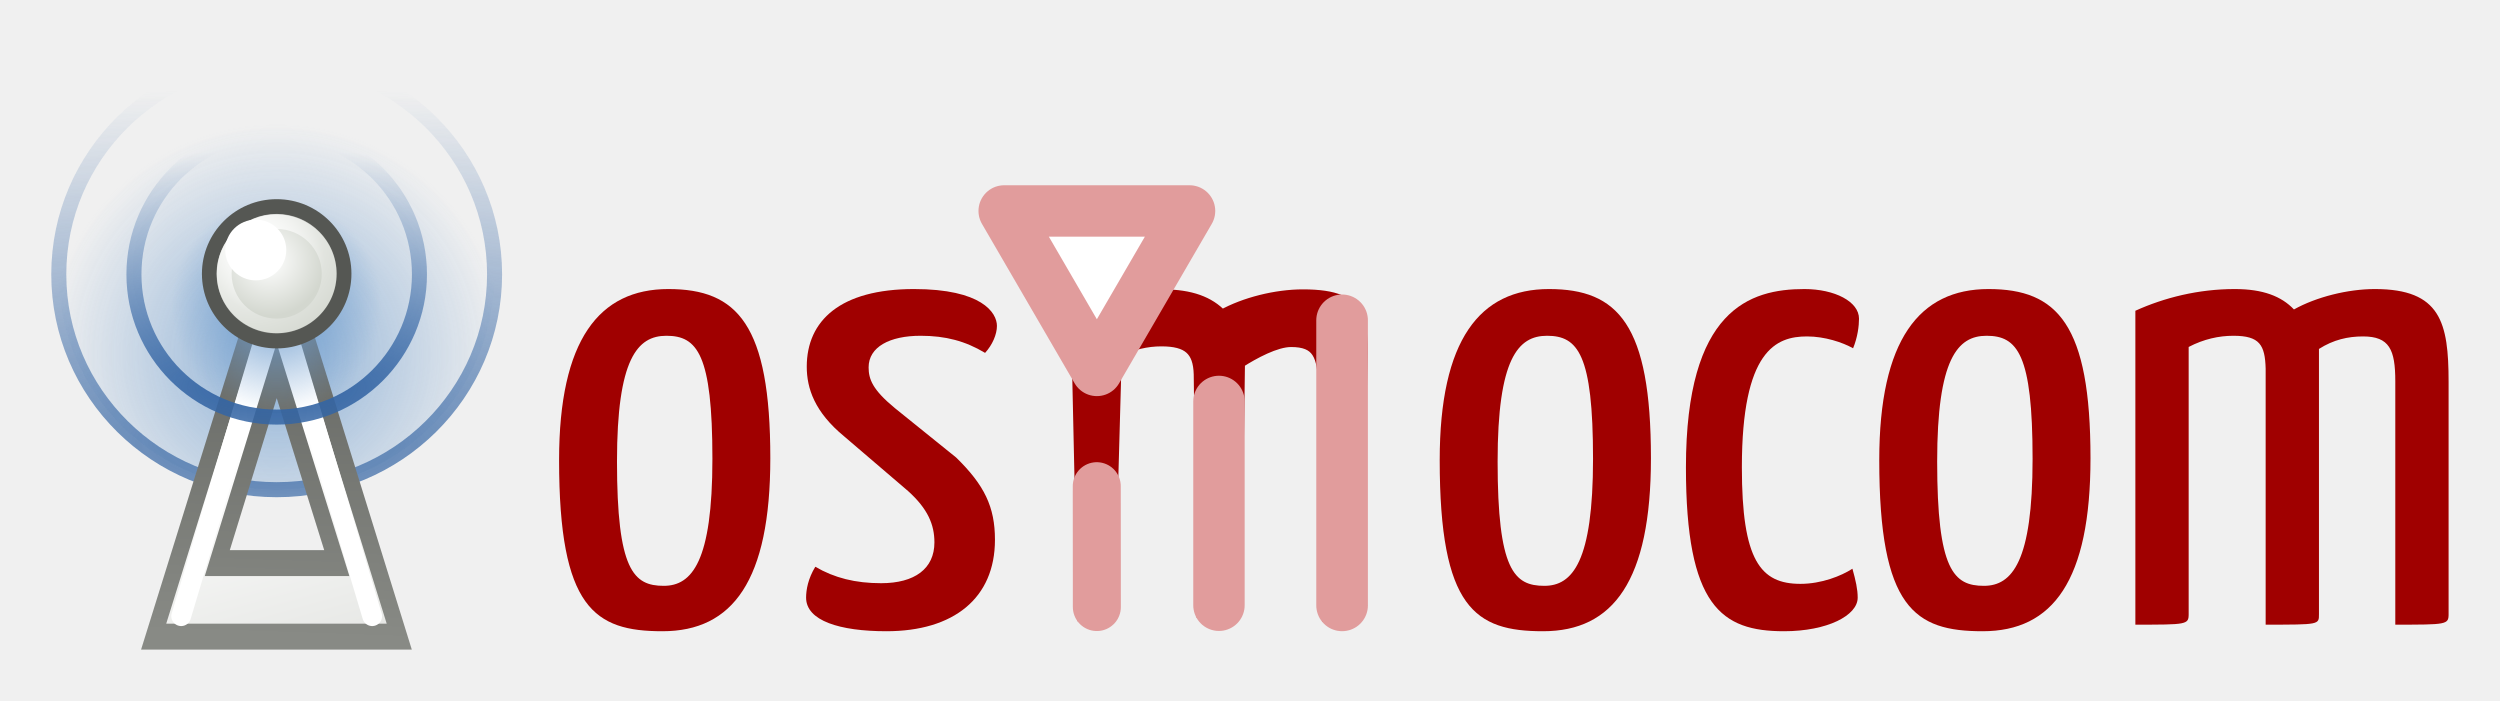
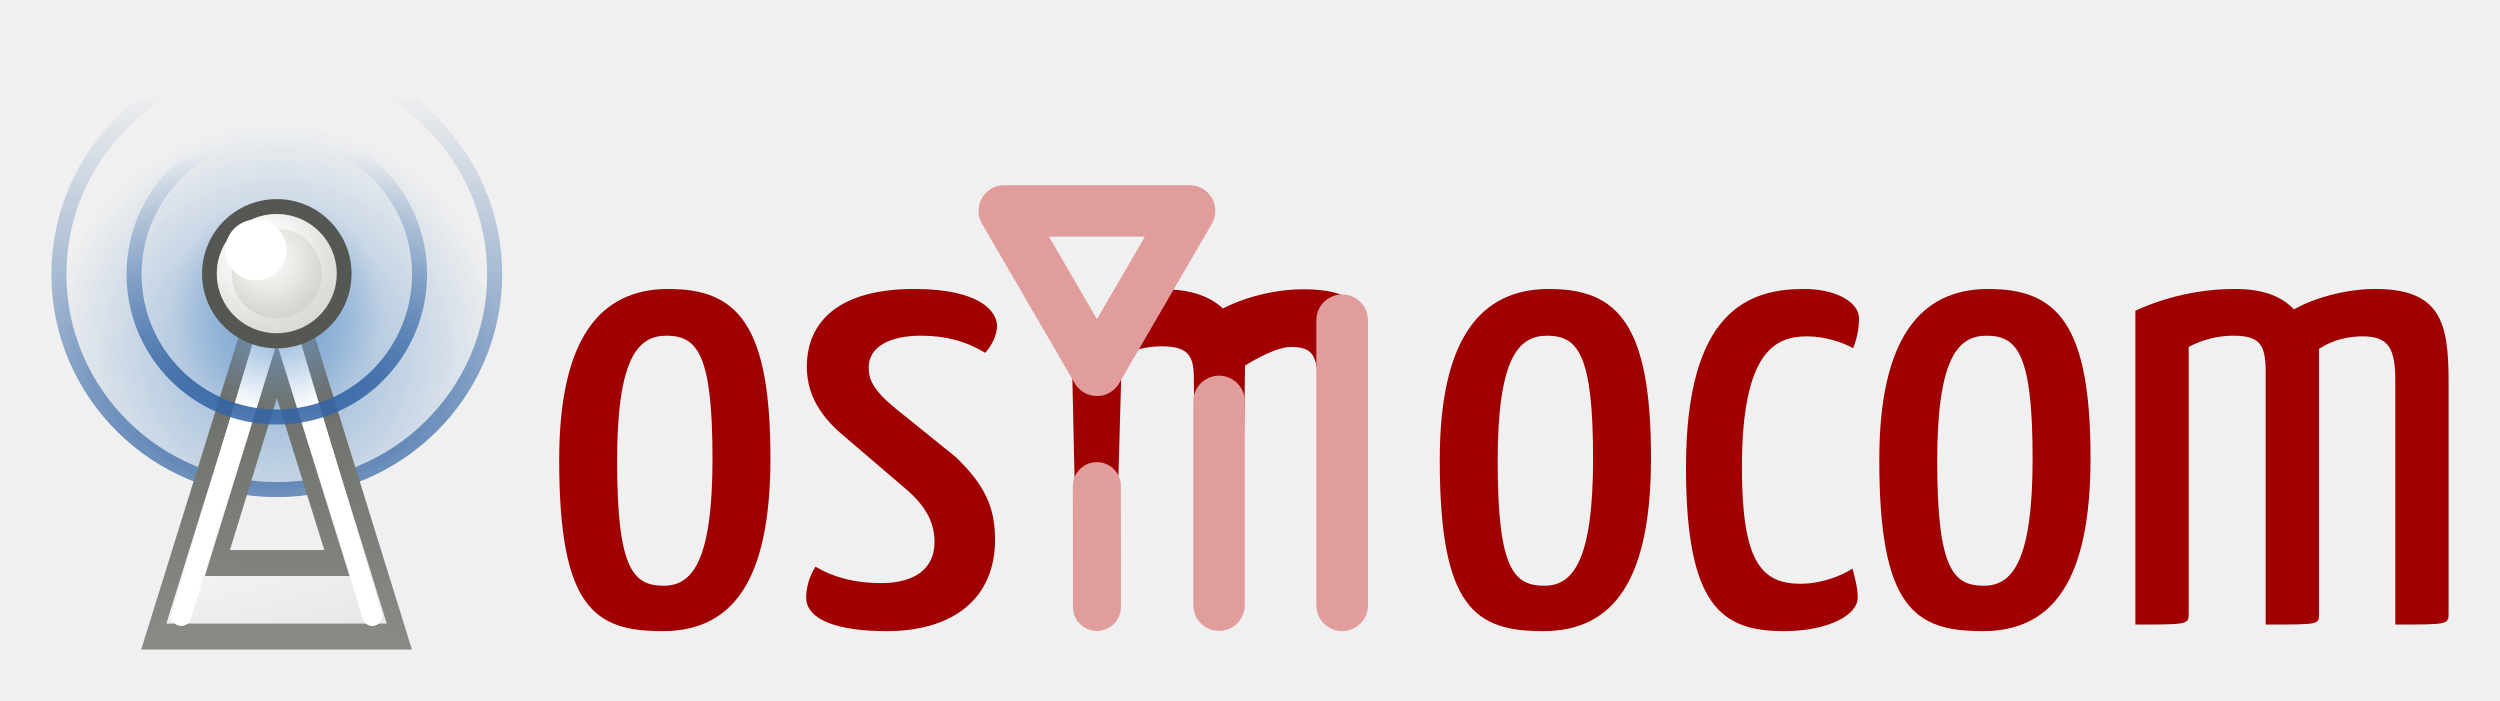
- <svg xmlns="http://www.w3.org/2000/svg" xmlns:xlink="http://www.w3.org/1999/xlink" width="243.144" height="68.16" id="svg3510" version="1.1">
+ <svg xmlns="http://www.w3.org/2000/svg" xmlns:xlink="http://www.w3.org/1999/xlink" width="243.157" height="68.172" id="svg3510" version="1.1">
  <defs id="defs3512">
-     <radialGradient r="4.525" fy="8.071" fx="10.281" cy="8.071" cx="10.281" gradientTransform="matrix(4.949944,0,0,4.951032,-11.38809,35.3122)" gradientUnits="userSpaceOnUse" id="radialGradient3637" xlink:href="#linearGradient3374-5-7-7-0" />
    <linearGradient id="linearGradient3374-5-7-7-0">
      <stop id="stop3376-8-6-4-2" style="stop-color:#729fcf;stop-opacity:1" offset="0" />
      <stop id="stop3378-6-7-4-9" style="stop-color:#729fcf;stop-opacity:0" offset="1" />
    </linearGradient>
-     <radialGradient r="4.525" fy="9.842" fx="10.281" cy="9.842" cx="10.281" gradientTransform="matrix(23.16993,0,0,7.640268,-198.7124,8.843597)" gradientUnits="userSpaceOnUse" id="radialGradient3639" xlink:href="#linearGradient3362-8-6-0-9" />
    <linearGradient id="linearGradient3362-8-6-0-9">
      <stop id="stop3364-4-5-78-9" style="stop-color:#3465a4;stop-opacity:1" offset="0" />
      <stop id="stop3366-7-6-6-4" style="stop-color:#3465a4;stop-opacity:0" offset="1" />
    </linearGradient>
-     <linearGradient x1="24.837" y1="44.528" x2="21.036" y2="21.042" id="linearGradient3991-3-88-5" xlink:href="#linearGradient7101-4-9-4-1" gradientUnits="userSpaceOnUse" />
+     <linearGradient x1="24.837" y1="44.528" x2="21.036" y2="21.042" id="linearGradient3991-3-88-5" xlink:href="#linearGradient7101-4-9-4-1" gradientUnits="userSpaceOnUse" gradientTransform="scale(1.066667)" />
    <linearGradient id="linearGradient7101-4-9-4-1">
      <stop id="stop7103-0-4-31-0" style="stop-color:#babdb6;stop-opacity:1" offset="0" />
      <stop id="stop7105-6-8-4-3" style="stop-color:#ffffff;stop-opacity:1" offset="1" />
    </linearGradient>
-     <linearGradient x1="39.068" y1="28.5" x2="39.421" y2="10.935" id="linearGradient3993-1-9-7" xlink:href="#linearGradient6979-9-2-2-8" gradientUnits="userSpaceOnUse" />
+     <linearGradient x1="39.068" y1="28.5" x2="39.421" y2="10.935" id="linearGradient3993-1-9-7" xlink:href="#linearGradient6979-9-2-2-8" gradientUnits="userSpaceOnUse" gradientTransform="scale(1.066667)" />
    <linearGradient id="linearGradient6979-9-2-2-8">
      <stop id="stop6981-9-9-0-8" style="stop-color:#888a85;stop-opacity:1" offset="0" />
      <stop id="stop6983-0-3-6-6" style="stop-color:#555753;stop-opacity:1" offset="1" />
    </linearGradient>
-     <radialGradient cx="10.281" cy="7.825" r="4.525" fx="10.281" fy="7.825" id="radialGradient3995-7-4-0" xlink:href="#linearGradient3374-5-7-7-0" gradientUnits="userSpaceOnUse" gradientTransform="matrix(2.265111,0,0,2.29235,16.21536,52.5936)" />
+     <radialGradient cx="10.281" cy="7.825" r="4.525" fx="10.281" fy="7.825" id="radialGradient3995-7-4-0" xlink:href="#linearGradient3374-5-7-7-0" gradientUnits="userSpaceOnUse" gradientTransform="matrix(2.416119,0,0,2.445173,17.29639,56.09984)" />
    <linearGradient id="linearGradient3464">
      <stop id="stop3466" style="stop-color:#729fcf;stop-opacity:1" offset="0" />
      <stop id="stop3468" style="stop-color:#729fcf;stop-opacity:0" offset="1" />
    </linearGradient>
-     <radialGradient cx="10.281" cy="9.842" r="4.525" fx="10.281" fy="9.842" id="radialGradient3997-3-3-4" xlink:href="#linearGradient3362-8-6-0-9" gradientUnits="userSpaceOnUse" gradientTransform="matrix(15.1803,0,0,5.064775,-116.569,28.6143)" />
+     <radialGradient cx="10.281" cy="9.842" r="4.525" fx="10.281" fy="9.842" id="radialGradient3997-3-3-4" xlink:href="#linearGradient3362-8-6-0-9" gradientUnits="userSpaceOnUse" gradientTransform="matrix(16.19232,0,0,5.402427,-124.3402,30.52192)" />
    <linearGradient id="linearGradient3471">
      <stop id="stop3473" style="stop-color:#3465a4;stop-opacity:1" offset="0" />
      <stop id="stop3475" style="stop-color:#3465a4;stop-opacity:0" offset="1" />
    </linearGradient>
-     <radialGradient cx="8.906" cy="1.729" r="1.995" fx="8.906" fy="1.729" id="radialGradient3999-1-4-6" xlink:href="#linearGradient7131-6-1-5-7" gradientUnits="userSpaceOnUse" gradientTransform="matrix(0.7375073,0,0,0.7201806,2.434531,0.6617371)" />
+     <radialGradient cx="8.906" cy="1.729" r="1.995" fx="8.906" fy="1.729" id="radialGradient3999-1-4-6" xlink:href="#linearGradient7131-6-1-5-7" gradientUnits="userSpaceOnUse" gradientTransform="matrix(0.8756027,0,0,0.8779345,12.76401,0.7304985)" />
    <linearGradient id="linearGradient7131-6-1-5-7">
      <stop id="stop7133-4-5-2-6" style="stop-color:#ffffff;stop-opacity:1" offset="0" />
      <stop id="stop7135-6-9-5-0" style="stop-color:#d3d7cf;stop-opacity:1" offset="1" />
    </linearGradient>
    <radialGradient cx="8.305" cy="1.126" r="2.051" fx="8.305" fy="1.126" id="radialGradient4001-9-6-9" xlink:href="#linearGradient7153-0-1-9-75" gradientUnits="userSpaceOnUse" gradientTransform="matrix(5.294349,0,0,5.288133,-7.02204,58.2915)" />
    <linearGradient id="linearGradient7153-0-1-9-75">
      <stop id="stop7155-8-7-3-9" style="stop-color:#ffffff;stop-opacity:1" offset="0" />
      <stop id="stop7157-5-7-7-7" style="stop-color:#ffffff;stop-opacity:0" offset="1" />
    </linearGradient>
-     <radialGradient r="2.051" fy="1.126" fx="8.305" cy="1.126" cx="8.305" gradientTransform="matrix(5.294349,0,0,5.288133,-7.02204,58.2915)" gradientUnits="userSpaceOnUse" id="radialGradient3508" xlink:href="#linearGradient7153-0-1-9-75" />
+     <radialGradient r="4.525" fy="8.071" fx="10.281" cy="8.071" cx="10.281" gradientTransform="matrix(4.949944,0,0,4.951032,-11.38809,35.3122)" gradientUnits="userSpaceOnUse" id="radialGradient3637" xlink:href="#linearGradient3374-5-7-7-0" />
+     <radialGradient r="4.525" fy="9.842" fx="10.281" cy="9.842" cx="10.281" gradientTransform="matrix(23.16993,0,0,7.640268,-198.7124,8.843597)" gradientUnits="userSpaceOnUse" id="radialGradient3639" xlink:href="#linearGradient3362-8-6-0-9" />
+     <linearGradient x1="24.837" y1="44.528" x2="21.036" y2="21.042" id="linearGradient3991-3-88-5-3" xlink:href="#linearGradient7101-4-9-4-1" gradientUnits="userSpaceOnUse" />
+     <linearGradient x1="39.068" y1="28.5" x2="39.421" y2="10.935" id="linearGradient3993-1-9-7-2" xlink:href="#linearGradient6979-9-2-2-8" gradientUnits="userSpaceOnUse" />
+     <radialGradient cx="10.281" cy="7.825" r="4.525" fx="10.281" fy="7.825" id="radialGradient3995-7-4-0-2" xlink:href="#linearGradient3374-5-7-7-0" gradientUnits="userSpaceOnUse" gradientTransform="matrix(2.265111,0,0,2.29235,16.21536,52.5936)" />
+     <radialGradient cx="10.281" cy="9.842" r="4.525" fx="10.281" fy="9.842" id="radialGradient3997-3-3-4-7" xlink:href="#linearGradient3362-8-6-0-9" gradientUnits="userSpaceOnUse" gradientTransform="matrix(15.1803,0,0,5.064775,-116.569,28.6143)" />
+     <radialGradient cx="8.906" cy="1.729" r="1.995" fx="8.906" fy="1.729" id="radialGradient3999-1-4-6-0" xlink:href="#linearGradient7131-6-1-5-7" gradientUnits="userSpaceOnUse" gradientTransform="matrix(0.7375073,0,0,0.7201806,2.434531,0.6617371)" />
+     <radialGradient cx="8.305" cy="1.126" r="2.051" fx="8.305" fy="1.126" id="radialGradient4001-9-6-9-6" xlink:href="#linearGradient7153-0-1-9-75" gradientUnits="userSpaceOnUse" gradientTransform="matrix(5.294349,0,0,5.288133,-7.02204,58.2915)" />
  </defs>
-   <g id="layer1" transform="translate(-349.8629,-281.2779)">
-     <g style="display:inline" id="g3732" transform="translate(337.2692,240.4654)">
-       <path d="m 60.695,67.494 c 0,11.568 -9.488,20.945 -21.192,20.945 -11.704,0 -21.192,-9.377 -21.192,-20.945 0,-11.567 9.488,-20.945 21.192,-20.945 11.704,0 21.192,9.377 21.192,20.945 z" id="path3544" style="font-size:40px;font-style:normal;font-variant:normal;font-weight:normal;font-stretch:normal;opacity:0.8;fill:url(#radialGradient3637);fill-opacity:1;stroke:url(#radialGradient3639);stroke-width:1.462;stroke-linecap:round;stroke-linejoin:round;stroke-miterlimit:4;stroke-opacity:1;stroke-dashoffset:0;display:inline;font-family:Yanone Kaffeesatz;-inkscape-font-specification:Yanone Kaffeesatz" />
-       <g transform="matrix(1.461514,0,0,2.521867,4.4272,31.54792)" id="g3546" style="font-size:40px;font-style:normal;font-variant:normal;font-weight:normal;font-stretch:normal;fill:#000000;fill-opacity:1;stroke:none;display:inline;font-family:Yanone Kaffeesatz;-inkscape-font-specification:Yanone Kaffeesatz">
-         <path d="m 24,13 -8.188,15.226 c 11.445,0 5.977,0 16.344,0 z m 0,4.969 4,7.422 -7.953,0 z" id="path3548" style="fill:url(#linearGradient3991-3-88-5);fill-opacity:1;fill-rule:evenodd;stroke:url(#linearGradient3993-1-9-7);stroke-width:1px;stroke-linecap:butt;stroke-linejoin:miter;stroke-opacity:1" />
+   <g id="layer1" transform="translate(-603.1416,-338.6481)">
+     <g style="display:inline" id="g3732" transform="translate(590.5608,297.8296)">
+       <path d="m 60.695,67.494 c 0,11.568 -9.488,20.945 -21.192,20.945 -11.704,0 -21.192,-9.377 -21.192,-20.945 0,-11.567 9.488,-20.945 21.192,-20.945 11.704,0 21.192,9.377 21.192,20.945 z" id="path3544" style="font-style:normal;font-variant:normal;font-weight:normal;font-stretch:normal;font-size:40px;font-family:'Yanone Kaffeesatz';-inkscape-font-specification:'Yanone Kaffeesatz';display:inline;opacity:0.8;fill:url(#radialGradient3637);fill-opacity:1;stroke:url(#radialGradient3639);stroke-width:1.462;stroke-linecap:round;stroke-linejoin:round;stroke-miterlimit:4;stroke-dashoffset:0;stroke-opacity:1" />
+       <g transform="matrix(1.461514,0,0,2.521867,4.4272,31.54792)" id="g3546" style="font-style:normal;font-variant:normal;font-weight:normal;font-stretch:normal;font-size:40px;font-family:'Yanone Kaffeesatz';-inkscape-font-specification:'Yanone Kaffeesatz';display:inline;fill:#000000;fill-opacity:1;stroke:none">
+         <path d="m 24,13 -8.188,15.226 c 11.445,0 5.977,0 16.344,0 z m 0,4.969 4,7.422 h -7.953 z" id="path3548" style="fill:url(#linearGradient3991-3-88-5-3);fill-opacity:1;fill-rule:evenodd;stroke:url(#linearGradient3993-1-9-7-2);stroke-width:1px;stroke-linecap:butt;stroke-linejoin:miter;stroke-opacity:1" />
        <path d="M 26.356,42.523 20,21.278 13.644,42.523" transform="matrix(1,0,0,0.5795364,4,2.793725)" id="path3550" style="fill:none;stroke:#ffffff;stroke-width:1.314px;stroke-linecap:round;stroke-linejoin:miter;stroke-opacity:1" />
      </g>
-       <path d="m 53.388,67.494 c 0,7.668 -6.216,13.884 -13.884,13.884 -7.668,0 -13.884,-6.216 -13.884,-13.884 0,-7.668 6.216,-13.884 13.884,-13.884 7.668,0 13.884,6.216 13.884,13.884 z" id="path3552" style="font-size:40px;font-style:normal;font-variant:normal;font-weight:normal;font-stretch:normal;fill:url(#radialGradient3995-7-4-0);fill-opacity:1;stroke:url(#radialGradient3997-3-3-4);stroke-width:1.462;stroke-linecap:round;stroke-linejoin:round;stroke-miterlimit:4;stroke-opacity:1;stroke-dashoffset:0;display:inline;font-family:Yanone Kaffeesatz;-inkscape-font-specification:Yanone Kaffeesatz" />
-       <g transform="matrix(3.273561,0,0,3.25931,-24.33091,59.29292)" id="g3554" style="font-size:40px;font-style:normal;font-variant:normal;font-weight:normal;font-stretch:normal;fill:#000000;fill-opacity:1;stroke:none;display:inline;font-family:Yanone Kaffeesatz;-inkscape-font-specification:Yanone Kaffeesatz">
-         <path d="M 11,2.25 C 11,3.216 10.196,4 9.203,4 8.211,4 7.406,3.216 7.406,2.25 7.406,1.284 8.211,0.5 9.203,0.5 10.196,0.5 11,1.284 11,2.25 z" transform="matrix(1.113043,0,0,1.142857,9.256523,-0.07142864)" id="path3556" style="fill:url(#radialGradient3999-1-4-6);fill-opacity:1;stroke:#555753;stroke-width:0.397;stroke-linecap:round;stroke-linejoin:round;stroke-miterlimit:4;stroke-opacity:1;stroke-dashoffset:0" />
-         <path d="M 20,1.5 C 20,1.776 19.776,2 19.5,2 19.224,2 19,1.776 19,1.5 19,1.224 19.224,1 19.5,1 19.776,1 20,1.224 20,1.5 z" transform="matrix(1.8125,0,0,1.8125,-16.4654,-0.9288198)" id="path3558" style="fill:#ffffff;fill-opacity:1;stroke:none" />
+       <path d="m 53.388,67.494 c 0,7.668 -6.216,13.884 -13.884,13.884 -7.668,0 -13.884,-6.216 -13.884,-13.884 0,-7.668 6.216,-13.884 13.884,-13.884 7.668,0 13.884,6.216 13.884,13.884 z" id="path3552" style="font-style:normal;font-variant:normal;font-weight:normal;font-stretch:normal;font-size:40px;font-family:'Yanone Kaffeesatz';-inkscape-font-specification:'Yanone Kaffeesatz';display:inline;fill:url(#radialGradient3995-7-4-0-2);fill-opacity:1;stroke:url(#radialGradient3997-3-3-4-7);stroke-width:1.462;stroke-linecap:round;stroke-linejoin:round;stroke-miterlimit:4;stroke-dashoffset:0;stroke-opacity:1" />
+       <g transform="matrix(3.273561,0,0,3.25931,-24.33091,59.29292)" id="g3554" style="font-style:normal;font-variant:normal;font-weight:normal;font-stretch:normal;font-size:40px;font-family:'Yanone Kaffeesatz';-inkscape-font-specification:'Yanone Kaffeesatz';display:inline;fill:#000000;fill-opacity:1;stroke:none">
+         <path d="M 11,2.25 C 11,3.216 10.196,4 9.203,4 8.211,4 7.406,3.216 7.406,2.25 7.406,1.284 8.211,0.5 9.203,0.5 10.196,0.5 11,1.284 11,2.25 Z" transform="matrix(1.113043,0,0,1.142857,9.256523,-0.07142864)" id="path3556" style="fill:url(#radialGradient3999-1-4-6-0);fill-opacity:1;stroke:#555753;stroke-width:0.397;stroke-linecap:round;stroke-linejoin:round;stroke-miterlimit:4;stroke-dashoffset:0;stroke-opacity:1" />
+         <path d="M 20,1.5 C 20,1.776 19.776,2 19.5,2 19.224,2 19,1.776 19,1.5 19,1.224 19.224,1 19.5,1 19.776,1 20,1.224 20,1.5 Z" transform="matrix(1.8125,0,0,1.8125,-16.4654,-0.9288198)" id="path3558" style="fill:#ffffff;fill-opacity:1;stroke:none" />
      </g>
-       <path d="m 44.619,67.441 c 0,2.812 -2.29,5.092 -5.115,5.092 -2.825,0 -5.115,-2.28 -5.115,-5.092 0,-2.812 2.29,-5.092 5.115,-5.092 2.825,0 5.115,2.28 5.115,5.092 z" id="path3560" style="font-size:40px;font-style:normal;font-variant:normal;font-weight:normal;font-stretch:normal;fill:none;stroke:url(#radialGradient3508);stroke-width:1.462;stroke-linecap:round;stroke-linejoin:round;stroke-miterlimit:4;stroke-opacity:1;stroke-dashoffset:0;display:inline;font-family:Yanone Kaffeesatz;-inkscape-font-specification:Yanone Kaffeesatz" />
+       <path d="m 44.619,67.441 c 0,2.812 -2.29,5.092 -5.115,5.092 -2.825,0 -5.115,-2.28 -5.115,-5.092 0,-2.812 2.29,-5.092 5.115,-5.092 2.825,0 5.115,2.28 5.115,5.092 z" id="path3560" style="font-style:normal;font-variant:normal;font-weight:normal;font-stretch:normal;font-size:40px;font-family:'Yanone Kaffeesatz';-inkscape-font-specification:'Yanone Kaffeesatz';display:inline;fill:none;stroke:url(#radialGradient4001-9-6-9-6);stroke-width:1.462;stroke-linecap:round;stroke-linejoin:round;stroke-miterlimit:4;stroke-dashoffset:0;stroke-opacity:1" />
    </g>
-     <g transform="translate(341.2692,240.4654)" style="font-size:64px;font-style:normal;font-weight:normal;line-height:125%;letter-spacing:0.14px;word-spacing:0px;fill:#a00000;fill-opacity:1;stroke:none;display:inline;font-family:Sans" id="text3743-7">
-       <path d="m 62.969,85.565 c 0,14.4 3.456,16.64 10.048,16.64 6.848,0 10.496,-4.928 10.496,-16.832 0,-12.992 -3.2,-16.448 -9.92,-16.448 -6.72,0 -10.624,4.928 -10.624,16.64 m 5.632,0.128 c 0,-9.984 1.984,-12.224 4.8,-12.224 3.008,0 4.48,1.792 4.48,11.968 0,9.984 -1.984,12.352 -4.736,12.352 -2.944,0 -4.544,-1.536 -4.544,-12.096" style="font-variant:normal;font-stretch:normal;fill:#a00000;font-family:Yanone Kaffeesatz;-inkscape-font-specification:Yanone Kaffeesatz" id="path3925" />
-       <path d="m 97.489,68.925 c -7.168,0 -10.432,3.072 -10.432,7.552 0,2.112 0.768,4.416 3.648,6.784 l 6.208,5.312 c 1.92,1.728 2.56,3.264 2.56,4.992 0,2.56 -1.92,3.968 -5.184,3.968 -2.496,0 -4.544,-0.512 -6.4,-1.6 -0.704,1.152 -0.896,2.24 -0.896,3.008 0,2.24 3.264,3.264 7.808,3.264 6.528,0 10.56,-3.2 10.56,-8.896 0,-3.2 -1.024,-5.312 -3.776,-8 l -5.952,-4.8 c -2.176,-1.792 -2.56,-2.816 -2.56,-3.968 0,-1.984 2.048,-3.072 5.056,-3.072 2.432,0 4.352,0.512 6.272,1.664 0.704,-0.768 1.152,-1.792 1.152,-2.624 0,-1.28 -1.472,-3.584 -8.064,-3.584" style="font-variant:normal;font-stretch:normal;fill:#a00000;font-family:Yanone Kaffeesatz;-inkscape-font-specification:Yanone Kaffeesatz" id="path3927" />
+   </g>
+   <g id="layer2" transform="translate(-229.9545,-38.61832)">
+     <path transform="translate(-373.1871,-300.0298)" style="font-style:normal;font-variant:normal;font-weight:normal;font-stretch:normal;font-size:64px;font-family:'Yanone Kaffeesatz';-inkscape-font-specification:'Andale Mono';writing-mode:lr-tb;display:inline;fill:#a00000;fill-opacity:1;stroke:#a00000;stroke-opacity:1" d="m 714.167,367.209 -4.334,7.459 -1.982,-3.412 0.588,26.875 c 1.898,-1.326 2.596,0.721 2.625,-0.303 l 0.695,-24.91 c 1.472,-0.768 2.944,-1.088 4.352,-1.088 2.56,0 3.577,0.895 3.641,3.199 l 0.283,23.033 c 1.776,-0.505 3.379,0.388 3.387,-0.172 l 0.316,-23.961 c 1.408,-0.896 3.51,-2.037 4.982,-2.037 2.56,0 3.082,1.282 3.135,4.354 l 0.385,22.275 c 1.204,-0.189 2.914,0.607 2.93,-0.193 l 0.441,-22.465 c 0.113,-5.759 0.66,-8.578 -5.74,-8.578 -2.624,0 -5.695,0.768 -7.871,1.984 -1.216,-1.28 -3.008,-1.984 -5.76,-1.984 -0.75,0 -1.428,-0.035 -2.072,-0.076 z" id="path3959-9-26-3" />
+     <path transform="translate(-373.1871,-300.0298)" d="m 709.833,374.668 -4.507,-7.754 -4.507,-7.754 h 9.014 9.014 l -4.507,7.754 z" id="path3981-0-4-1" style="font-style:normal;font-variant:normal;font-weight:normal;font-stretch:normal;font-size:40px;font-family:'Yanone Kaffeesatz';-inkscape-font-specification:'Yanone Kaffeesatz';display:inline;fill:none;fill-opacity:1;stroke:#e19c9c;stroke-width:5;stroke-linecap:round;stroke-linejoin:round;stroke-miterlimit:4;stroke-dashoffset:0;stroke-opacity:1" />
+     <path transform="translate(-373.1871,-300.0298)" d="m 733.683,397.519 v -27.724" id="path3983-4-9-2" style="font-style:normal;font-variant:normal;font-weight:normal;font-stretch:normal;font-size:40px;font-family:'Yanone Kaffeesatz';-inkscape-font-specification:'Yanone Kaffeesatz';display:inline;fill:none;stroke:#e19c9c;stroke-width:5.022;stroke-linecap:round;stroke-linejoin:round;stroke-miterlimit:4;stroke-dasharray:none;stroke-opacity:1" />
+     <path transform="translate(-373.1871,-300.0298)" d="m 721.708,397.507 v -19.822" id="path3985-4-0-9" style="font-style:normal;font-variant:normal;font-weight:normal;font-stretch:normal;font-size:40px;font-family:'Yanone Kaffeesatz';-inkscape-font-specification:'Yanone Kaffeesatz';display:inline;fill:none;stroke:#e19c9c;stroke-width:5;stroke-linecap:round;stroke-linejoin:round;stroke-miterlimit:4;stroke-dasharray:none;stroke-opacity:1" />
+     <path transform="translate(-373.1871,-300.0298)" d="m 709.832,397.681 -0.008,-11.753" id="path3951-0-4-91-2" style="font-style:normal;font-variant:normal;font-weight:normal;font-stretch:normal;font-size:40px;font-family:'Yanone Kaffeesatz';-inkscape-font-specification:'Yanone Kaffeesatz';display:inline;fill:none;stroke:#e19c9c;stroke-width:4.669;stroke-linecap:round;stroke-linejoin:round;stroke-miterlimit:4;stroke-dasharray:none;stroke-opacity:1" />
+   </g>
+   <g id="layer3" transform="translate(-229.9545,-38.61832)">
+     <g id="layer4" style="display:none">
+       <text transform="translate(-373.1871,-300.0298)" xml:space="preserve" style="font-style:normal;font-weight:normal;font-size:64px;line-height:125%;font-family:Sans;letter-spacing:0.14px;word-spacing:0px;display:inline;fill:#a00000;fill-opacity:1;stroke:none" x="655.994" y="399.394" id="text3743">
+         <tspan id="tspan3745" x="655.994" y="399.394" style="font-style:normal;font-variant:normal;font-weight:normal;font-stretch:normal;font-size:64px;font-family:'Yanone Kaffeesatz';-inkscape-font-specification:'Yanone Kaffeesatz';letter-spacing:0.14px;fill:#a00000;fill-opacity:1" dx="0 0">os</tspan>
+       </text>
+       <text transform="translate(-373.1871,-300.0298)" xml:space="preserve" style="font-style:normal;font-weight:normal;font-size:40px;line-height:125%;font-family:Sans;letter-spacing:0px;word-spacing:0px;display:inline;fill:#a00000;fill-opacity:1;stroke:none" x="741.641" y="399.394" id="text3760">
+         <tspan id="tspan3762" x="741.641" y="399.394" style="font-style:normal;font-variant:normal;font-weight:normal;font-stretch:normal;font-size:64px;font-family:'Yanone Kaffeesatz';-inkscape-font-specification:'Yanone Kaffeesatz';fill:#a00000;fill-opacity:1">ocom</tspan>
+       </text>
    </g>
-     <g transform="translate(341.2692,240.4654)" style="font-size:40px;font-style:normal;font-weight:normal;line-height:125%;letter-spacing:0px;word-spacing:0px;fill:#a00000;fill-opacity:1;stroke:none;display:inline;font-family:Sans" id="text3760-2">
-       <path d="m 148.616,85.565 c 0,14.4 3.456,16.64 10.048,16.64 6.848,0 10.496,-4.928 10.496,-16.832 0,-12.992 -3.2,-16.448 -9.92,-16.448 -6.72,0 -10.624,4.928 -10.624,16.64 m 5.632,0.128 c 0,-9.984 1.984,-12.224 4.8,-12.224 3.008,0 4.48,1.792 4.48,11.968 0,9.984 -1.984,12.352 -4.736,12.352 -2.944,0 -4.544,-1.536 -4.544,-12.096" style="font-size:64px;font-variant:normal;font-stretch:normal;fill:#a00000;font-family:Yanone Kaffeesatz;-inkscape-font-specification:Yanone Kaffeesatz" id="path3930" />
-       <path d="m 189.396,71.805 c 0,-1.664 -2.368,-2.88 -5.312,-2.88 -5.312,0 -11.52,1.984 -11.52,17.344 0,13.504 3.456,15.936 9.536,15.936 4.224,0 7.168,-1.536 7.168,-3.264 0,-0.832 -0.192,-1.664 -0.512,-2.816 -1.088,0.704 -3.008,1.472 -5.056,1.472 -3.904,0 -5.696,-2.304 -5.696,-11.328 0,-11.392 3.328,-12.736 6.336,-12.736 1.728,0 3.456,0.576 4.48,1.152 0.448,-1.088 0.576,-2.176 0.576,-2.88" style="font-size:64px;font-variant:normal;font-stretch:normal;fill:#a00000;font-family:Yanone Kaffeesatz;-inkscape-font-specification:Yanone Kaffeesatz" id="path3932" />
-       <path d="m 191.366,85.565 c 0,14.4 3.456,16.64 10.048,16.64 6.848,0 10.496,-4.928 10.496,-16.832 0,-12.992 -3.2,-16.448 -9.92,-16.448 -6.72,0 -10.624,4.928 -10.624,16.64 m 5.632,0.128 c 0,-9.984 1.984,-12.224 4.8,-12.224 3.008,0 4.48,1.792 4.48,11.968 0,9.984 -1.984,12.352 -4.736,12.352 -2.944,0 -4.544,-1.536 -4.544,-12.096" style="font-size:64px;font-variant:normal;font-stretch:normal;fill:#a00000;font-family:Yanone Kaffeesatz;-inkscape-font-specification:Yanone Kaffeesatz" id="path3934" />
-       <path d="m 228.946,101.565 c 5.248,0 5.184,0 5.184,-1.024 l 0,-25.792 c 1.408,-0.896 2.816,-1.216 4.288,-1.216 2.56,0 3.136,1.28 3.136,4.352 l 0,23.68 c 4.992,0 5.184,0 5.184,-1.024 l 0,-22.592 c 0,-5.76 -0.768,-9.024 -7.168,-9.024 -2.624,0 -5.696,0.768 -7.872,1.984 -1.216,-1.28 -3.008,-1.984 -5.76,-1.984 -3.52,0 -6.848,0.832 -9.664,2.112 l 0,30.528 c 4.992,0 5.184,0 5.184,-1.024 l 0,-25.984 c 1.472,-0.768 2.944,-1.088 4.352,-1.088 2.56,0 3.072,0.896 3.136,3.2 l 0,24.896" style="font-size:64px;font-variant:normal;font-stretch:normal;fill:#a00000;font-family:Yanone Kaffeesatz;-inkscape-font-specification:Yanone Kaffeesatz" id="path3936" />
+     <g id="layer5" style="display:inline">
+       <g aria-label="os" transform="translate(-373.1871,-300.0298)" style="font-style:normal;font-weight:normal;font-size:64px;line-height:125%;font-family:Sans;letter-spacing:0.14px;word-spacing:0px;display:inline;fill:#a00000;fill-opacity:1;stroke:none" id="text4639">
+         <path d="m 657.53,383.394 c 0,14.4 3.456,16.64 10.048,16.64 6.848,0 10.496,-4.928 10.496,-16.832 0,-12.992 -3.2,-16.448 -9.92,-16.448 -6.72,0 -10.624,4.928 -10.624,16.64 z m 5.632,0.128 c 0,-9.984 1.984,-12.224 4.8,-12.224 3.008,0 4.48,1.792 4.48,11.968 0,9.984 -1.984,12.352 -4.736,12.352 -2.944,0 -4.544,-1.536 -4.544,-12.096 z" style="font-style:normal;font-variant:normal;font-weight:normal;font-stretch:normal;font-size:64px;font-family:'Yanone Kaffeesatz';-inkscape-font-specification:'Yanone Kaffeesatz';letter-spacing:0.14px;fill:#a00000;fill-opacity:1" id="path4649" />
+         <path d="m 692.05,366.754 c -7.168,0 -10.432,3.072 -10.432,7.552 0,2.112 0.768,4.416 3.648,6.784 l 6.208,5.312 c 1.92,1.728 2.56,3.264 2.56,4.992 0,2.56 -1.92,3.968 -5.184,3.968 -2.496,0 -4.544,-0.512 -6.4,-1.6 -0.704,1.152 -0.896,2.24 -0.896,3.008 0,2.24 3.264,3.264 7.808,3.264 6.528,0 10.56,-3.2 10.56,-8.896 0,-3.2 -1.024,-5.312 -3.776,-8 l -5.952,-4.8 c -2.176,-1.792 -2.56,-2.816 -2.56,-3.968 0,-1.984 2.048,-3.072 5.056,-3.072 2.432,0 4.352,0.512 6.272,1.664 0.704,-0.768 1.152,-1.792 1.152,-2.624 0,-1.28 -1.472,-3.584 -8.064,-3.584 z" style="font-style:normal;font-variant:normal;font-weight:normal;font-stretch:normal;font-size:64px;font-family:'Yanone Kaffeesatz';-inkscape-font-specification:'Yanone Kaffeesatz';letter-spacing:0.14px;fill:#a00000;fill-opacity:1" id="path4651" />
+       </g>
+       <g aria-label="ocom" transform="translate(-373.1871,-300.0298)" style="font-style:normal;font-weight:normal;font-size:40px;line-height:125%;font-family:Sans;letter-spacing:0px;word-spacing:0px;display:inline;fill:#a00000;fill-opacity:1;stroke:none" id="text4643">
+         <path d="m 743.177,383.394 c 0,14.4 3.456,16.64 10.048,16.64 6.848,0 10.496,-4.928 10.496,-16.832 0,-12.992 -3.2,-16.448 -9.92,-16.448 -6.72,0 -10.624,4.928 -10.624,16.64 z m 5.632,0.128 c 0,-9.984 1.984,-12.224 4.8,-12.224 3.008,0 4.48,1.792 4.48,11.968 0,9.984 -1.984,12.352 -4.736,12.352 -2.944,0 -4.544,-1.536 -4.544,-12.096 z" style="font-style:normal;font-variant:normal;font-weight:normal;font-stretch:normal;font-size:64px;font-family:'Yanone Kaffeesatz';-inkscape-font-specification:'Yanone Kaffeesatz';fill:#a00000;fill-opacity:1" id="path4654" />
+         <path d="m 783.957,369.634 c 0,-1.664 -2.368,-2.88 -5.312,-2.88 -5.312,0 -11.52,1.984 -11.52,17.344 0,13.504 3.456,15.936 9.536,15.936 4.224,0 7.168,-1.536 7.168,-3.264 0,-0.832 -0.192,-1.664 -0.512,-2.816 -1.088,0.704 -3.008,1.472 -5.056,1.472 -3.904,0 -5.696,-2.304 -5.696,-11.328 0,-11.392 3.328,-12.736 6.336,-12.736 1.728,0 3.456,0.576 4.48,1.152 0.448,-1.088 0.576,-2.176 0.576,-2.88 z" style="font-style:normal;font-variant:normal;font-weight:normal;font-stretch:normal;font-size:64px;font-family:'Yanone Kaffeesatz';-inkscape-font-specification:'Yanone Kaffeesatz';fill:#a00000;fill-opacity:1" id="path4656" />
+         <path d="m 785.927,383.394 c 0,14.4 3.456,16.64 10.048,16.64 6.848,0 10.496,-4.928 10.496,-16.832 0,-12.992 -3.2,-16.448 -9.92,-16.448 -6.72,0 -10.624,4.928 -10.624,16.64 z m 5.632,0.128 c 0,-9.984 1.984,-12.224 4.8,-12.224 3.008,0 4.48,1.792 4.48,11.968 0,9.984 -1.984,12.352 -4.736,12.352 -2.944,0 -4.544,-1.536 -4.544,-12.096 z" style="font-style:normal;font-variant:normal;font-weight:normal;font-stretch:normal;font-size:64px;font-family:'Yanone Kaffeesatz';-inkscape-font-specification:'Yanone Kaffeesatz';fill:#a00000;fill-opacity:1" id="path4658" />
+         <path d="m 823.507,399.394 c 5.248,0 5.184,0 5.184,-1.024 v -25.792 c 1.408,-0.896 2.816,-1.216 4.288,-1.216 2.56,0 3.136,1.28 3.136,4.352 v 23.68 c 4.992,0 5.184,0 5.184,-1.024 v -22.592 c 0,-5.76 -0.768,-9.024 -7.168,-9.024 -2.624,0 -5.696,0.768 -7.872,1.984 -1.216,-1.28 -3.008,-1.984 -5.76,-1.984 -3.52,0 -6.848,0.832 -9.664,2.112 v 30.528 c 4.992,0 5.184,0 5.184,-1.024 v -25.984 c 1.472,-0.768 2.944,-1.088 4.352,-1.088 2.56,0 3.072,0.896 3.136,3.2 z" style="font-style:normal;font-variant:normal;font-weight:normal;font-stretch:normal;font-size:64px;font-family:'Yanone Kaffeesatz';-inkscape-font-specification:'Yanone Kaffeesatz';fill:#a00000;fill-opacity:1" id="path4660" />
+       </g>
    </g>
-     <path d="m 466.744,340.698 c 1.776,-0.505 3.378,0.388 3.386,-0.171 l 0.316,-23.961 c 1.408,-0.896 3.51,-2.037 4.982,-2.037 2.56,0 3.083,1.28 3.136,4.352 l 0.384,22.277 c 1.204,-0.189 2.913,0.607 2.929,-0.193 l 0.442,-22.466 c 0.113,-5.759 0.661,-8.578 -5.739,-8.578 -2.624,0 -5.696,0.768 -7.872,1.984 -1.216,-1.28 -3.008,-1.984 -5.76,-1.984 -3.52,0 -5.648,-0.746 -8.464,0.534 l 0.665,30.311 c 1.898,-1.326 2.596,0.722 2.625,-0.302 l 0.694,-24.911 c 1.472,-0.768 2.944,-1.088 4.352,-1.088 2.56,0 3.577,0.896 3.641,3.2 z" id="path3959-9-26-3" style="font-size:64px;font-style:normal;font-variant:normal;font-weight:normal;font-stretch:normal;writing-mode:lr-tb;fill:#a00000;fill-opacity:1;stroke:#a00000;stroke-opacity:1;display:inline;font-family:Yanone Kaffeesatz;-inkscape-font-specification:Andale Mono" />
-     <path d="m 456.541,317.303 -4.507,-7.754 -4.507,-7.754 9.014,0 9.014,0 -4.507,7.754 -4.507,7.754 z" id="path3981-0-4-1" style="font-size:40px;font-style:normal;font-variant:normal;font-weight:normal;font-stretch:normal;fill:#ffffff;fill-opacity:1;stroke:#e19c9c;stroke-width:5;stroke-linecap:round;stroke-linejoin:round;stroke-miterlimit:4;stroke-opacity:1;stroke-dashoffset:0;display:inline;font-family:Yanone Kaffeesatz;-inkscape-font-specification:Yanone Kaffeesatz" />
-     <path d="m 480.391,340.155 0,-27.724" id="path3983-4-9-2" style="font-size:40px;font-style:normal;font-variant:normal;font-weight:normal;font-stretch:normal;fill:none;stroke:#e19c9c;stroke-width:5.022;stroke-linecap:round;stroke-linejoin:round;stroke-miterlimit:4;stroke-opacity:1;stroke-dasharray:none;display:inline;font-family:Yanone Kaffeesatz;-inkscape-font-specification:Yanone Kaffeesatz" />
-     <path d="m 468.416,340.143 0,-19.822" id="path3985-4-0-9" style="font-size:40px;font-style:normal;font-variant:normal;font-weight:normal;font-stretch:normal;fill:none;stroke:#e19c9c;stroke-width:5;stroke-linecap:round;stroke-linejoin:round;stroke-miterlimit:4;stroke-opacity:1;stroke-dasharray:none;display:inline;font-family:Yanone Kaffeesatz;-inkscape-font-specification:Yanone Kaffeesatz" />
-     <path d="m 456.54,340.317 -0.008,-11.753" id="path3951-0-4-91-2" style="font-size:40px;font-style:normal;font-variant:normal;font-weight:normal;font-stretch:normal;fill:none;stroke:#e19c9c;stroke-width:4.669;stroke-linecap:round;stroke-linejoin:round;stroke-miterlimit:4;stroke-opacity:1;stroke-dasharray:none;display:inline;font-family:Yanone Kaffeesatz;-inkscape-font-specification:Yanone Kaffeesatz" />
  </g>
</svg>
